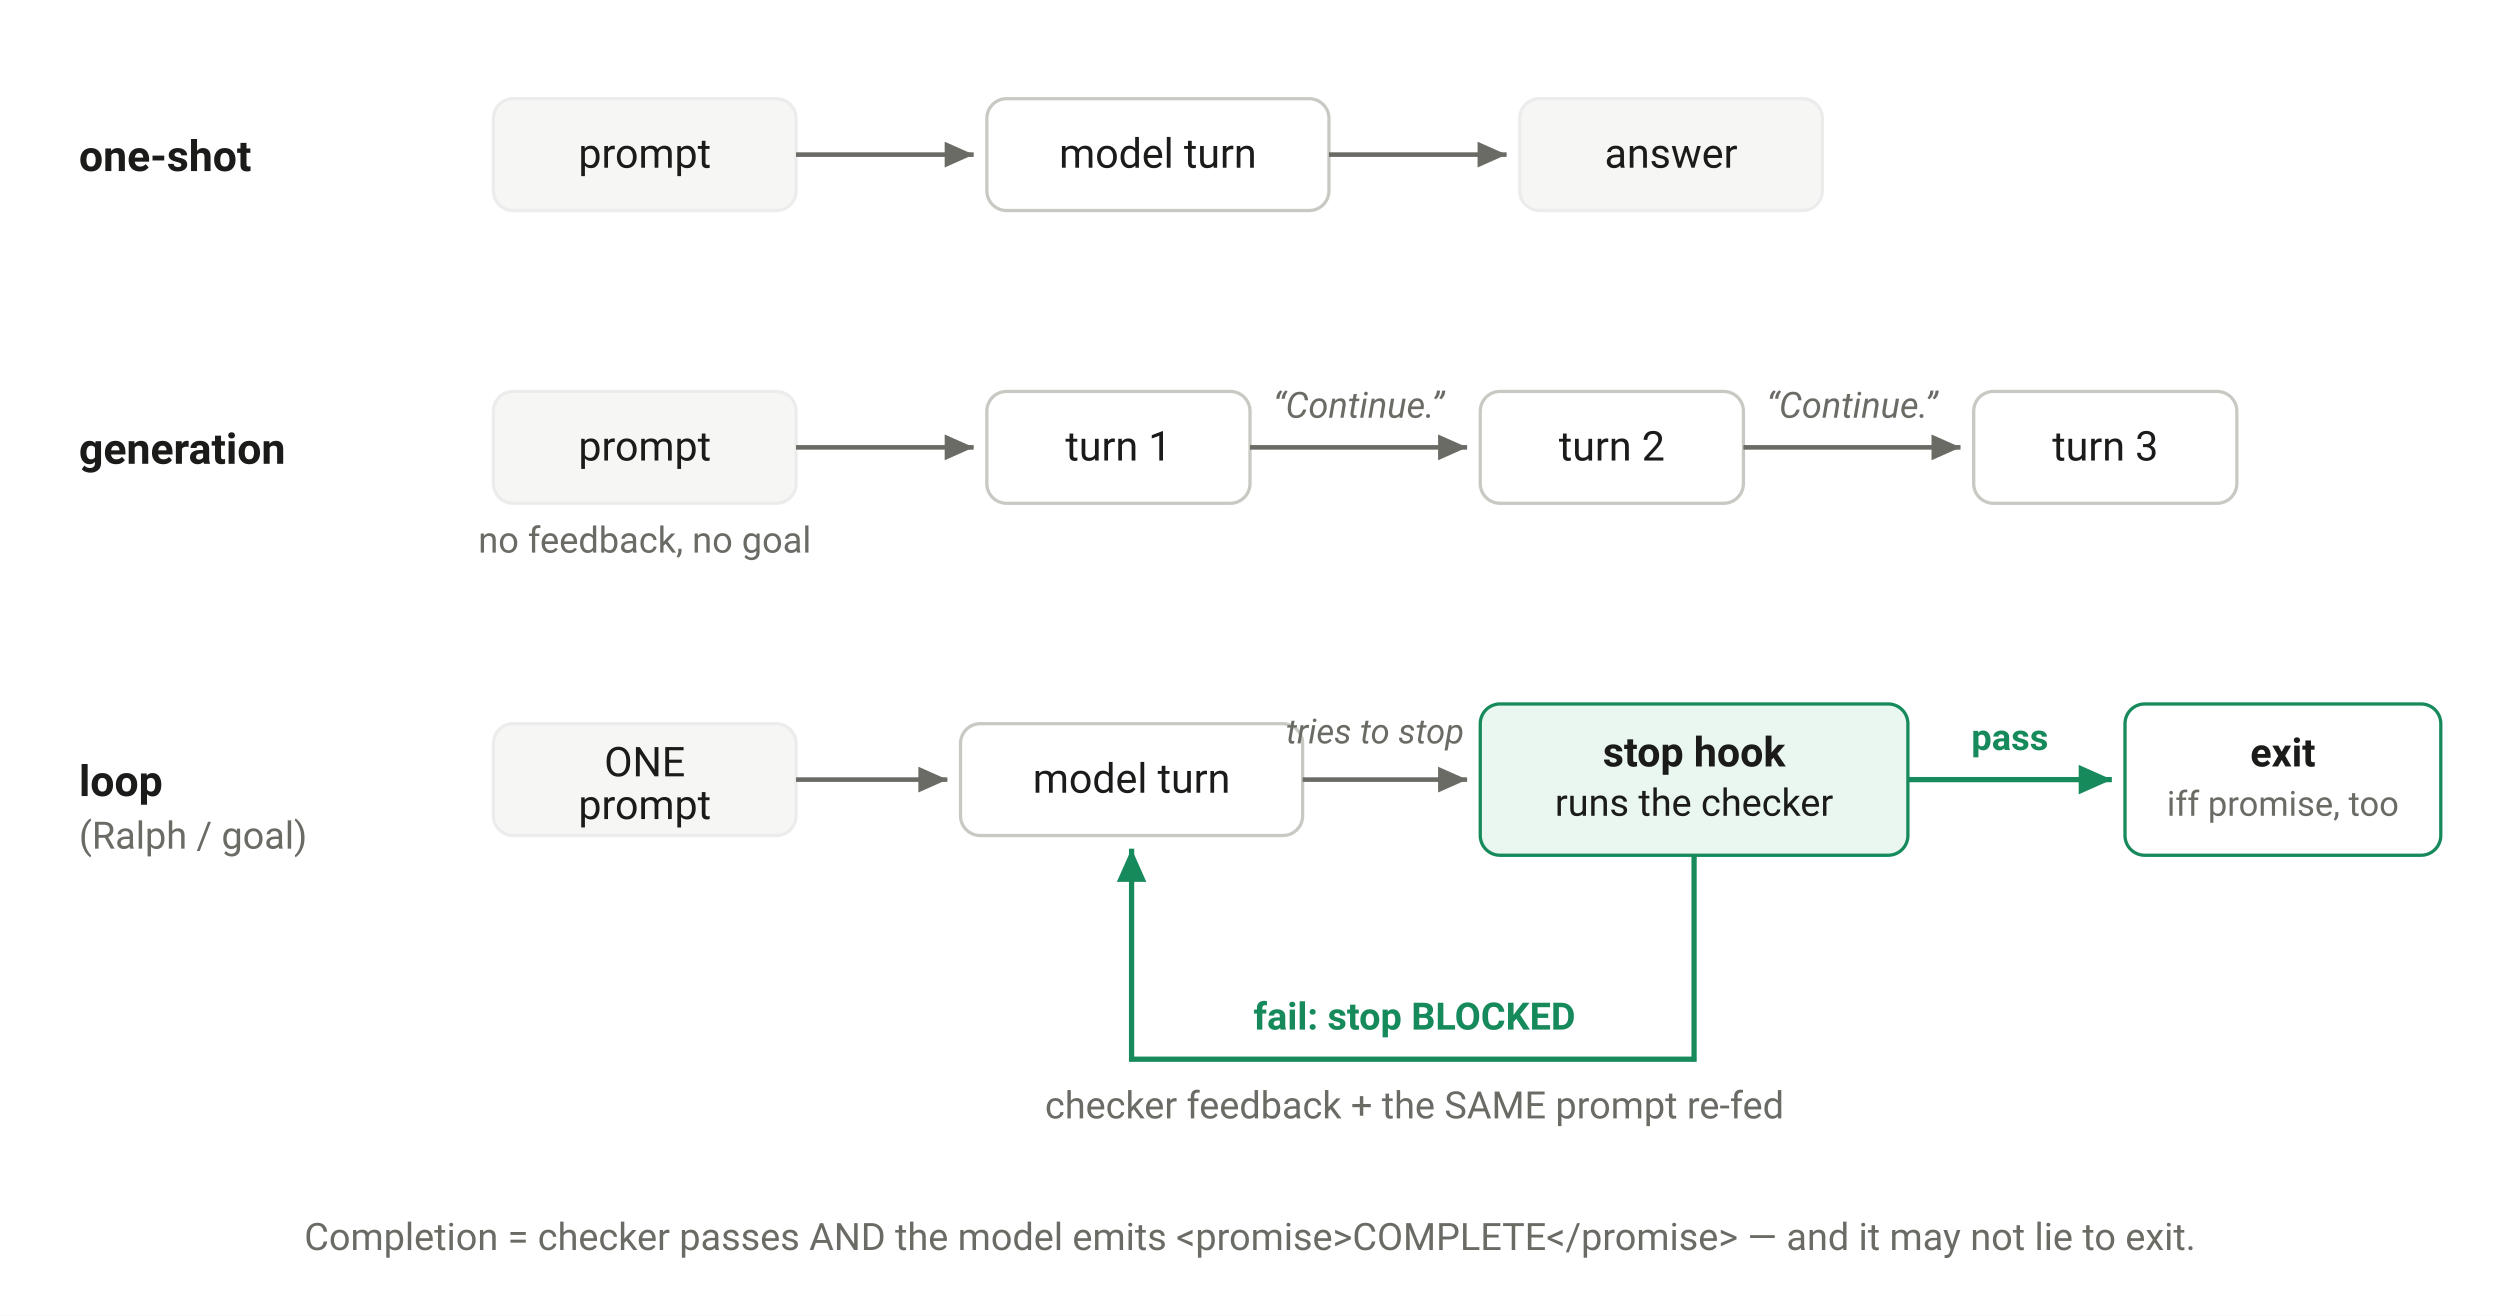
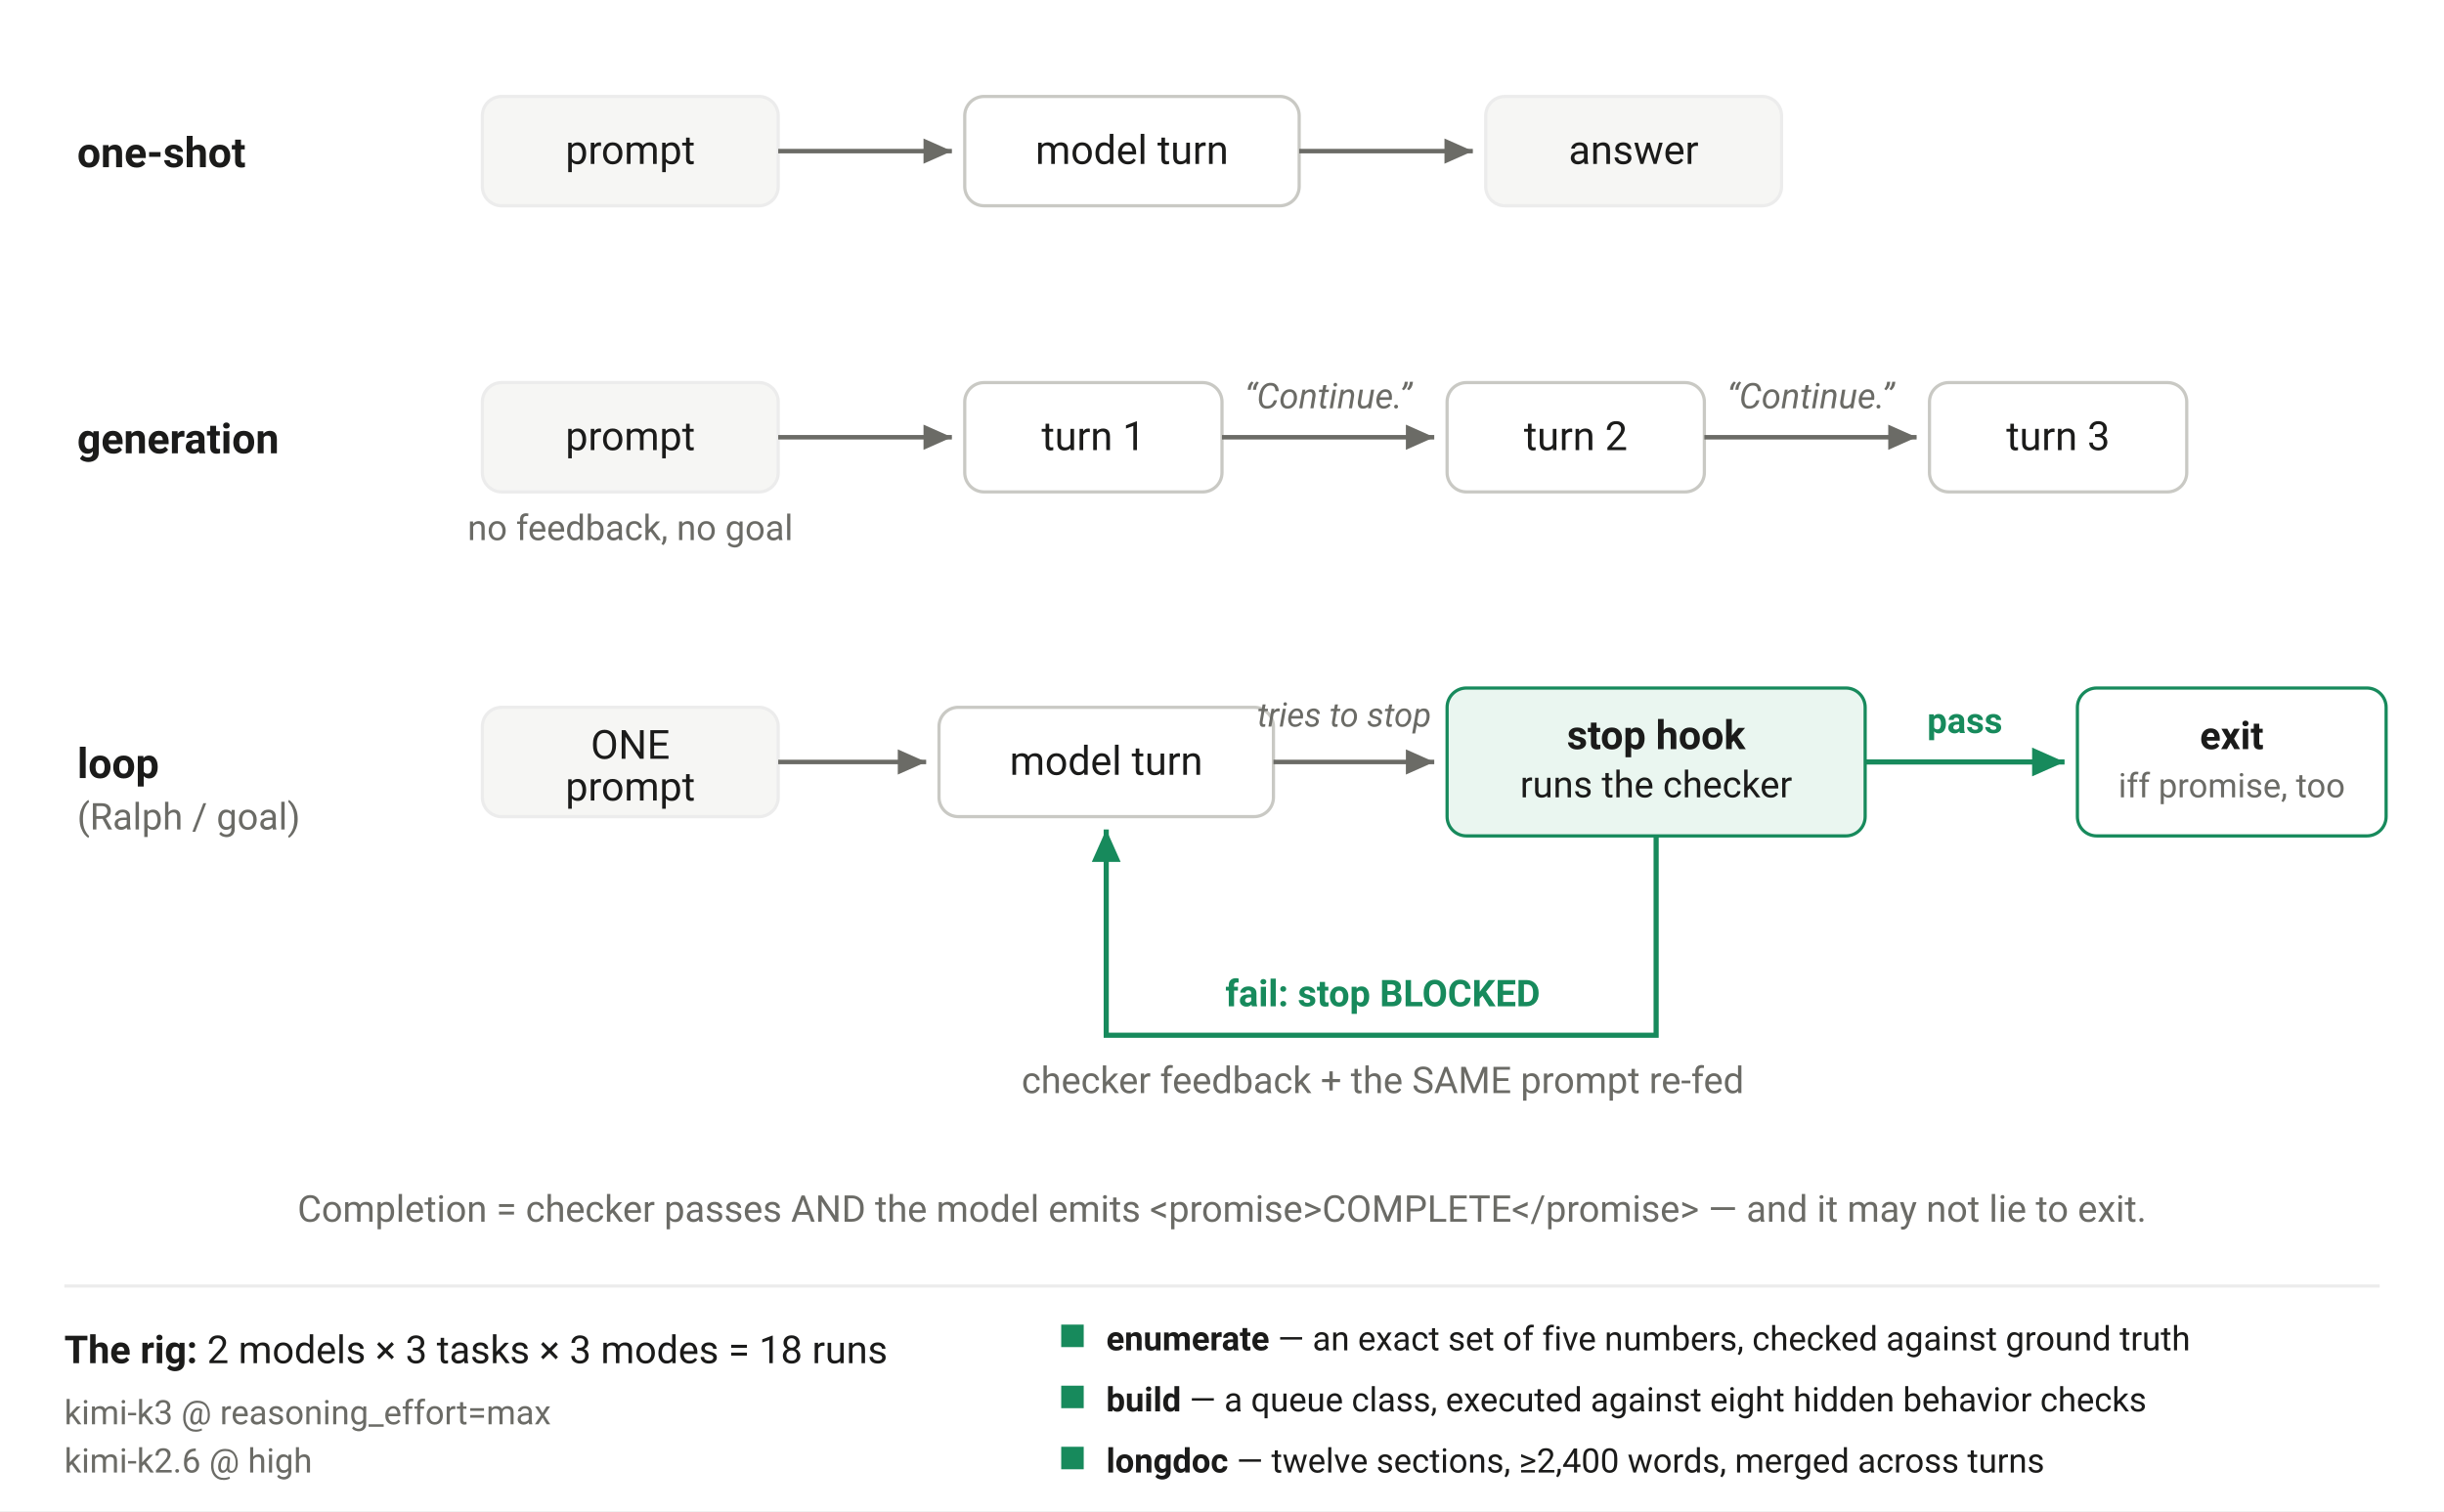
- <svg xmlns="http://www.w3.org/2000/svg" width="760" height="400" viewBox="0 0 760 400" font-family="-apple-system,BlinkMacSystemFont,Segoe UI,Roboto,Helvetica,Arial,sans-serif" role="img" aria-label="Three harness modes: one-shot (prompt to model to answer), generation (the same turn repeated by a bare Continue message), and the Ralph/goal loop, where a stop hook runs a checker and either blocks the exit and re-feeds the same prompt with feedback, or lets the run end once the checker passes and the model emits the completion promise.">
-   <rect width="760" height="400" fill="#ffffff" />
+ <svg xmlns="http://www.w3.org/2000/svg" width="760" height="470" viewBox="0 0 760 470" font-family="-apple-system,BlinkMacSystemFont,Segoe UI,Roboto,Helvetica,Arial,sans-serif" role="img" aria-label="The experiment rig. Top: three harness modes — one-shot (prompt to model to answer), generation (the same turn repeated by a bare Continue message), and the Ralph/goal loop, where a stop hook runs a checker and either blocks the exit and re-feeds the same prompt with feedback, or lets the run end once the checker passes and the model emits the completion promise. Bottom: 2 models times 3 tasks times 3 modes equals 18 runs; kimi-k3 at reasoning effort max, kimi-k2.6 at high; tasks are enumerate (exact set of five numbers), build (code executed against eight hidden checks), and longdoc (twelve sections, at least 2,400 words, merged across turns).">
+   <rect width="760" height="470" fill="#ffffff" />
  <defs>
    <marker id="arr" viewBox="0 0 10 10" refX="9" refY="5" markerWidth="7" markerHeight="7" orient="auto-start-reverse">
      <path d="M 0 1 L 9 5 L 0 9 z" fill="#6b6b66" />
    </marker>
    <marker id="arrg" viewBox="0 0 10 10" refX="9" refY="5" markerWidth="7" markerHeight="7" orient="auto-start-reverse">
      <path d="M 0 1 L 9 5 L 0 9 z" fill="#178a5c" />
    </marker>
  </defs>
  <text x="24" y="52" font-size="13" font-weight="700" fill="#1b1b1a">one-shot</text>
  <rect x="150" y="30" width="92" height="34" rx="6" fill="#f6f6f4" stroke="#ececec" />
  <text x="196" y="51" font-size="12.5" fill="#1b1b1a" text-anchor="middle">prompt</text>
  <line x1="242" y1="47" x2="296" y2="47" stroke="#6b6b66" stroke-width="1.4" marker-end="url(#arr)" />
  <rect x="300" y="30" width="104" height="34" rx="6" fill="#ffffff" stroke="#c9c9c4" />
  <text x="352" y="51" font-size="12.5" fill="#1b1b1a" text-anchor="middle">model turn</text>
  <line x1="404" y1="47" x2="458" y2="47" stroke="#6b6b66" stroke-width="1.4" marker-end="url(#arr)" />
  <rect x="462" y="30" width="92" height="34" rx="6" fill="#f6f6f4" stroke="#ececec" />
  <text x="508" y="51" font-size="12.5" fill="#1b1b1a" text-anchor="middle">answer</text>
  <text x="24" y="141" font-size="13" font-weight="700" fill="#1b1b1a">generation</text>
  <rect x="150" y="119" width="92" height="34" rx="6" fill="#f6f6f4" stroke="#ececec" />
  <text x="196" y="140" font-size="12.5" fill="#1b1b1a" text-anchor="middle">prompt</text>
  <line x1="242" y1="136" x2="296" y2="136" stroke="#6b6b66" stroke-width="1.4" marker-end="url(#arr)" />
  <rect x="300" y="119" width="80" height="34" rx="6" fill="#ffffff" stroke="#c9c9c4" />
  <text x="340" y="140" font-size="12.5" fill="#1b1b1a" text-anchor="middle">turn 1</text>
  <line x1="380" y1="136" x2="446" y2="136" stroke="#6b6b66" stroke-width="1.4" marker-end="url(#arr)" />
  <text x="413" y="127" font-size="11" fill="#6b6b66" text-anchor="middle" font-style="italic">“Continue.”</text>
  <rect x="450" y="119" width="80" height="34" rx="6" fill="#ffffff" stroke="#c9c9c4" />
  <text x="490" y="140" font-size="12.5" fill="#1b1b1a" text-anchor="middle">turn 2</text>
  <line x1="530" y1="136" x2="596" y2="136" stroke="#6b6b66" stroke-width="1.4" marker-end="url(#arr)" />
  <text x="563" y="127" font-size="11" fill="#6b6b66" text-anchor="middle" font-style="italic">“Continue.”</text>
  <rect x="600" y="119" width="80" height="34" rx="6" fill="#ffffff" stroke="#c9c9c4" />
  <text x="640" y="140" font-size="12.5" fill="#1b1b1a" text-anchor="middle">turn 3</text>
  <text x="196" y="168" font-size="11" fill="#6b6b66" text-anchor="middle">no feedback, no goal</text>
  <text x="24" y="242" font-size="13" font-weight="700" fill="#1b1b1a">loop</text>
  <text x="24" y="258" font-size="11.5" fill="#6b6b66">(Ralph / goal)</text>
  <rect x="150" y="220" width="92" height="34" rx="6" fill="#f6f6f4" stroke="#ececec" />
  <text x="196" y="236" font-size="12.5" fill="#1b1b1a" text-anchor="middle">ONE</text>
  <text x="196" y="249" font-size="12.5" fill="#1b1b1a" text-anchor="middle">prompt</text>
  <line x1="242" y1="237" x2="288" y2="237" stroke="#6b6b66" stroke-width="1.4" marker-end="url(#arr)" />
  <rect x="292" y="220" width="104" height="34" rx="6" fill="#ffffff" stroke="#c9c9c4" />
  <text x="344" y="241" font-size="12.5" fill="#1b1b1a" text-anchor="middle">model turn</text>
  <line x1="396" y1="237" x2="446" y2="237" stroke="#6b6b66" stroke-width="1.4" marker-end="url(#arr)" />
  <text x="418" y="226" font-size="10.5" fill="#6b6b66" text-anchor="middle" font-style="italic">tries to stop</text>
  <rect x="450" y="214" width="130" height="46" rx="6" fill="#eaf6f0" stroke="#178a5c" />
  <text x="515" y="233" font-size="12.5" fill="#1b1b1a" text-anchor="middle" font-weight="600">stop hook</text>
  <text x="515" y="248" font-size="11.5" fill="#1b1b1a" text-anchor="middle">runs the checker</text>
  <line x1="580" y1="237" x2="642" y2="237" stroke="#178a5c" stroke-width="1.6" marker-end="url(#arrg)" />
  <text x="611" y="228" font-size="11" fill="#178a5c" text-anchor="middle" font-weight="600">pass</text>
  <rect x="646" y="214" width="96" height="46" rx="6" fill="#ffffff" stroke="#178a5c" />
  <text x="694" y="233" font-size="12" fill="#1b1b1a" text-anchor="middle" font-weight="600">exit</text>
  <text x="694" y="248" font-size="10.5" fill="#6b6b66" text-anchor="middle">iff promise, too</text>
  <path d="M 515 260 L 515 322 L 344 322 L 344 258" fill="none" stroke="#178a5c" stroke-width="1.6" marker-end="url(#arrg)" />
  <text x="430" y="313" font-size="11.5" fill="#178a5c" text-anchor="middle" font-weight="600">fail: stop BLOCKED</text>
  <text x="430" y="340" font-size="11.5" fill="#6b6b66" text-anchor="middle">checker feedback + the SAME prompt re-fed</text>
  <text x="380" y="380" font-size="11.5" fill="#6b6b66" text-anchor="middle">Completion = checker passes AND the model emits &lt;promise&gt;COMPLETE&lt;/promise&gt; — and it may not lie to exit.</text>
+   <line x1="20" y1="400" x2="740" y2="400" stroke="#ececec" />
+   <text x="20" y="424" font-size="12" fill="#1b1b1a">
+     <tspan font-weight="700">The rig:</tspan> 2 models × 3 tasks × 3 modes = 18 runs</text>
+   <text x="20" y="443" font-size="10.5" fill="#6b6b66">kimi-k3 @ reasoning_effort=max</text>
+   <text x="20" y="458" font-size="10.5" fill="#6b6b66">kimi-k2.6 @ high</text>
+   <rect x="330" y="412" width="7" height="7" fill="#178a5c" />
+   <text x="344" y="420" font-size="10.5" fill="#1b1b1a">
+     <tspan font-weight="600">enumerate</tspan> — an exact set of five numbers, checked against ground truth</text>
+   <rect x="330" y="431" width="7" height="7" fill="#178a5c" />
+   <text x="344" y="439" font-size="10.5" fill="#1b1b1a">
+     <tspan font-weight="600">build</tspan> — a queue class, executed against eight hidden behavior checks</text>
+   <rect x="330" y="450" width="7" height="7" fill="#178a5c" />
+   <text x="344" y="458" font-size="10.5" fill="#1b1b1a">
+     <tspan font-weight="600">longdoc</tspan> — twelve sections, ≥2,400 words, merged across turns</text>
</svg>
